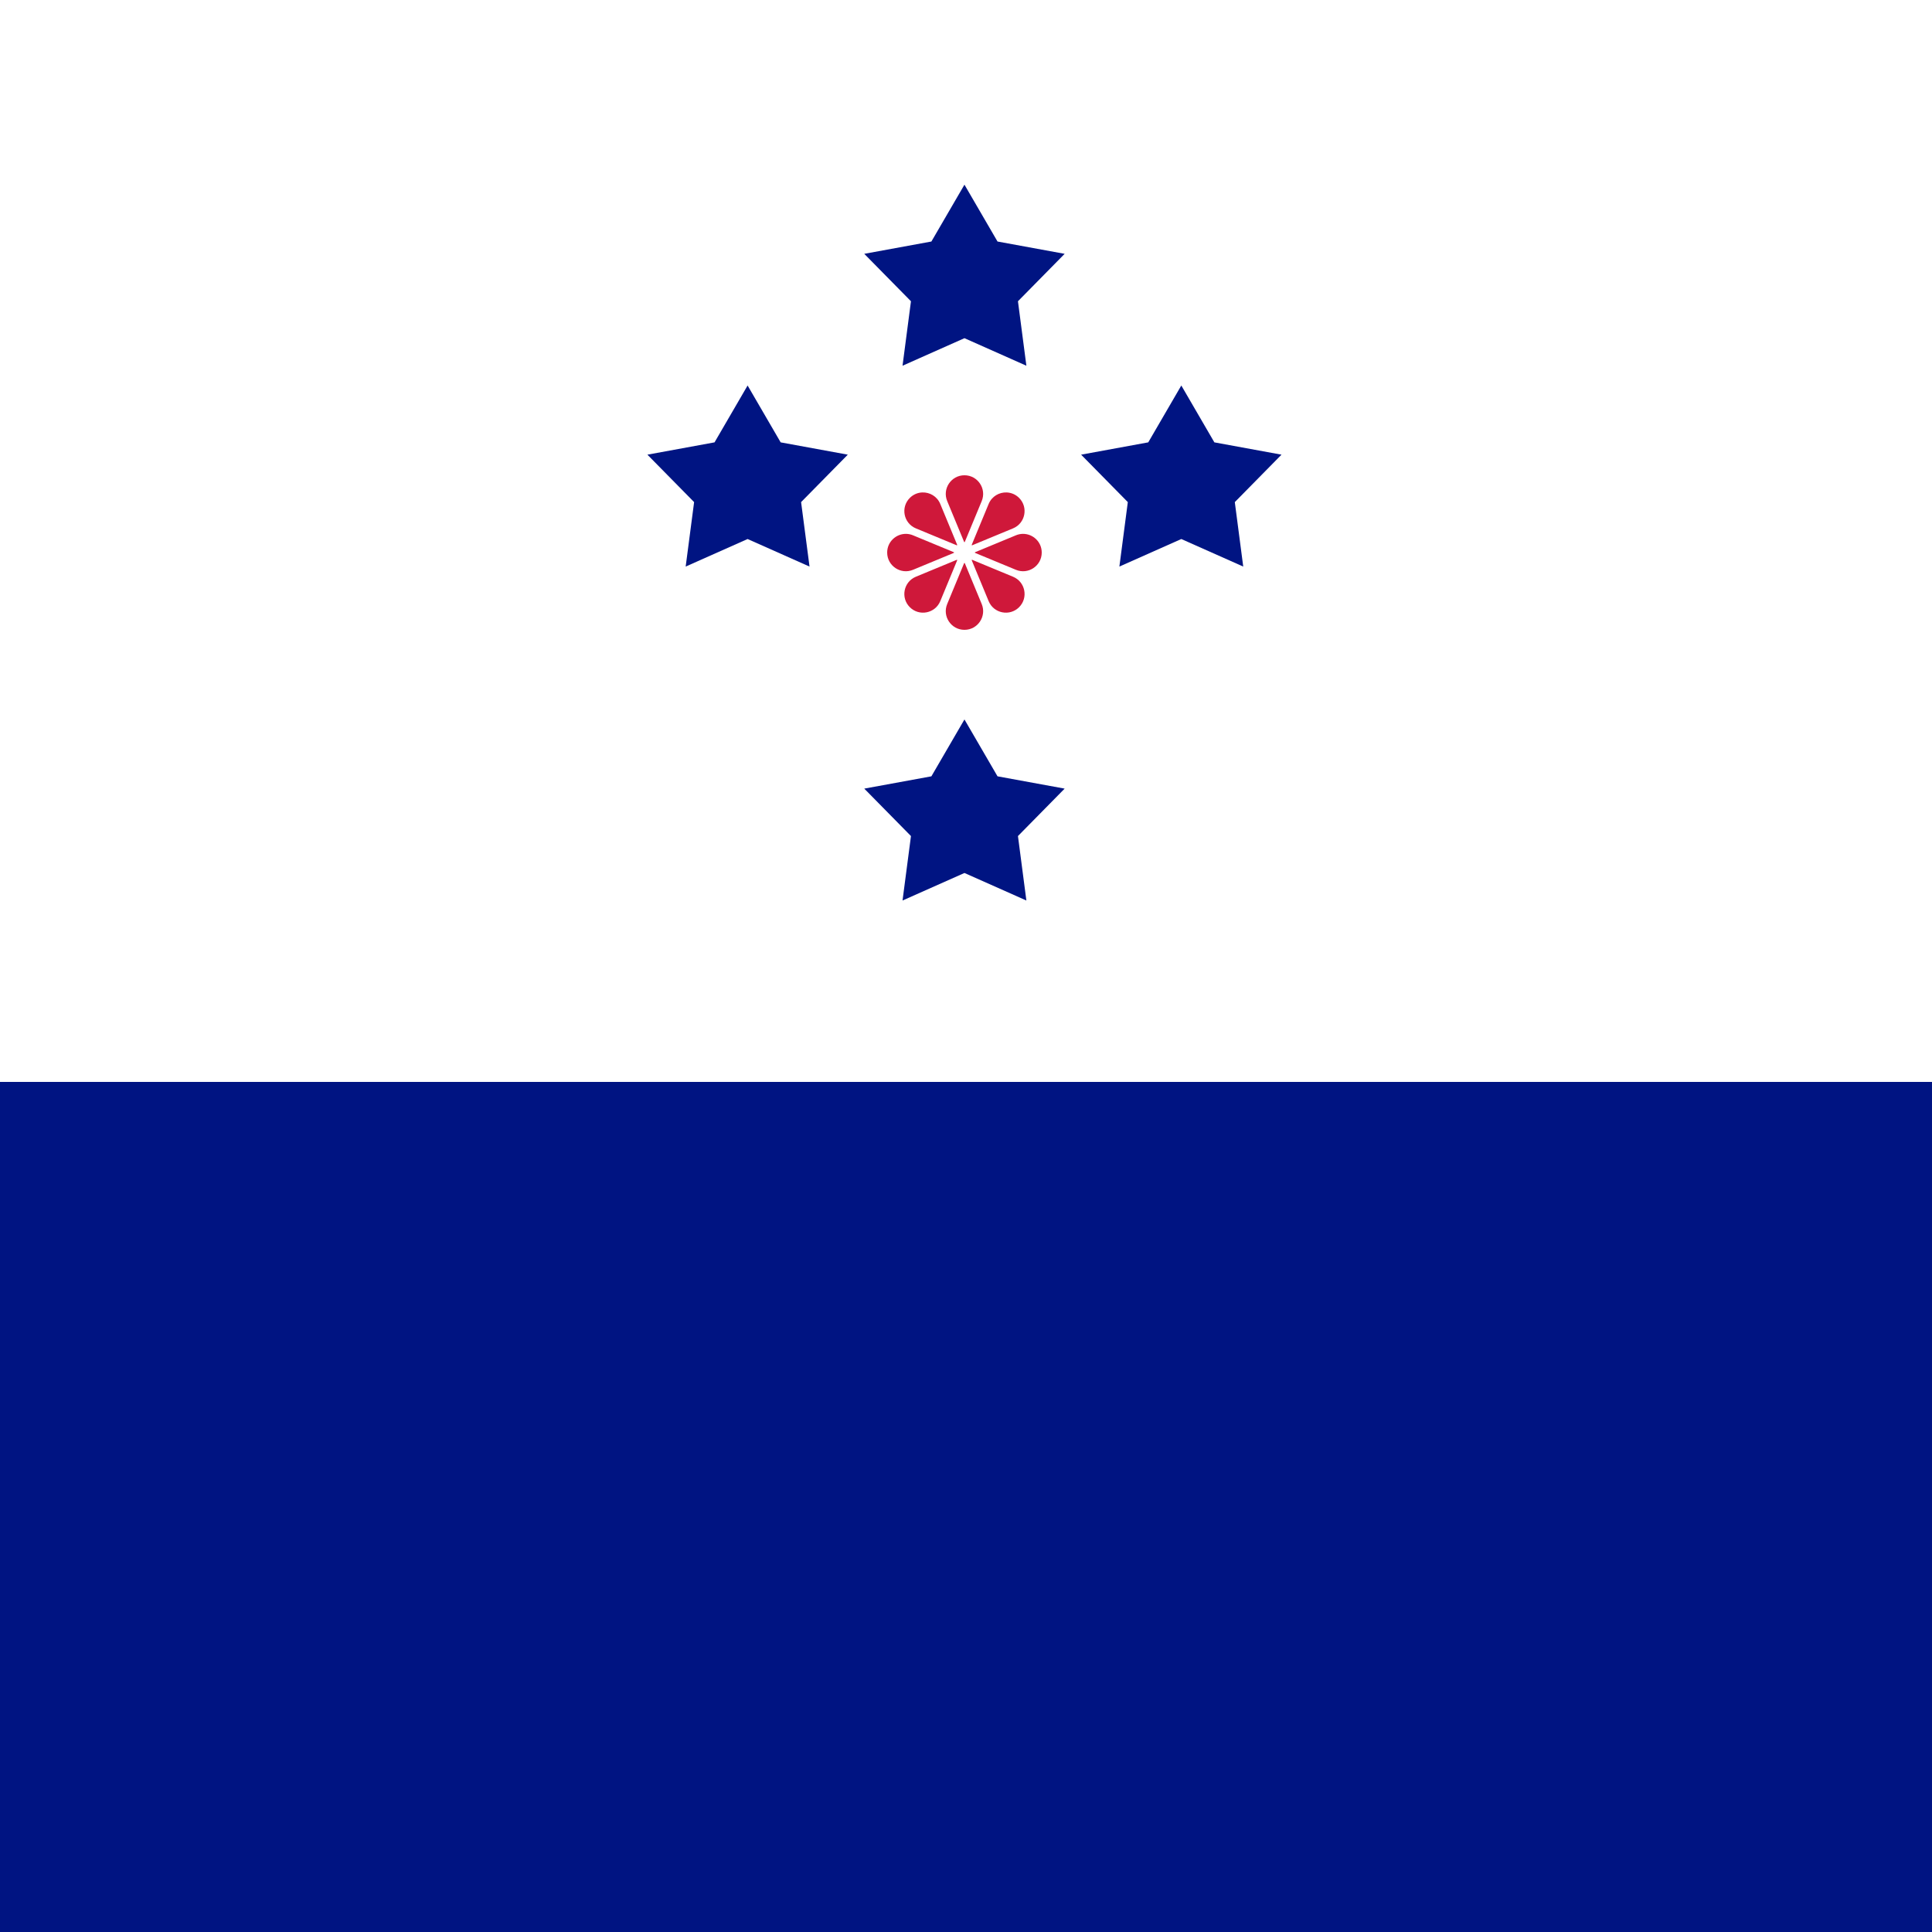
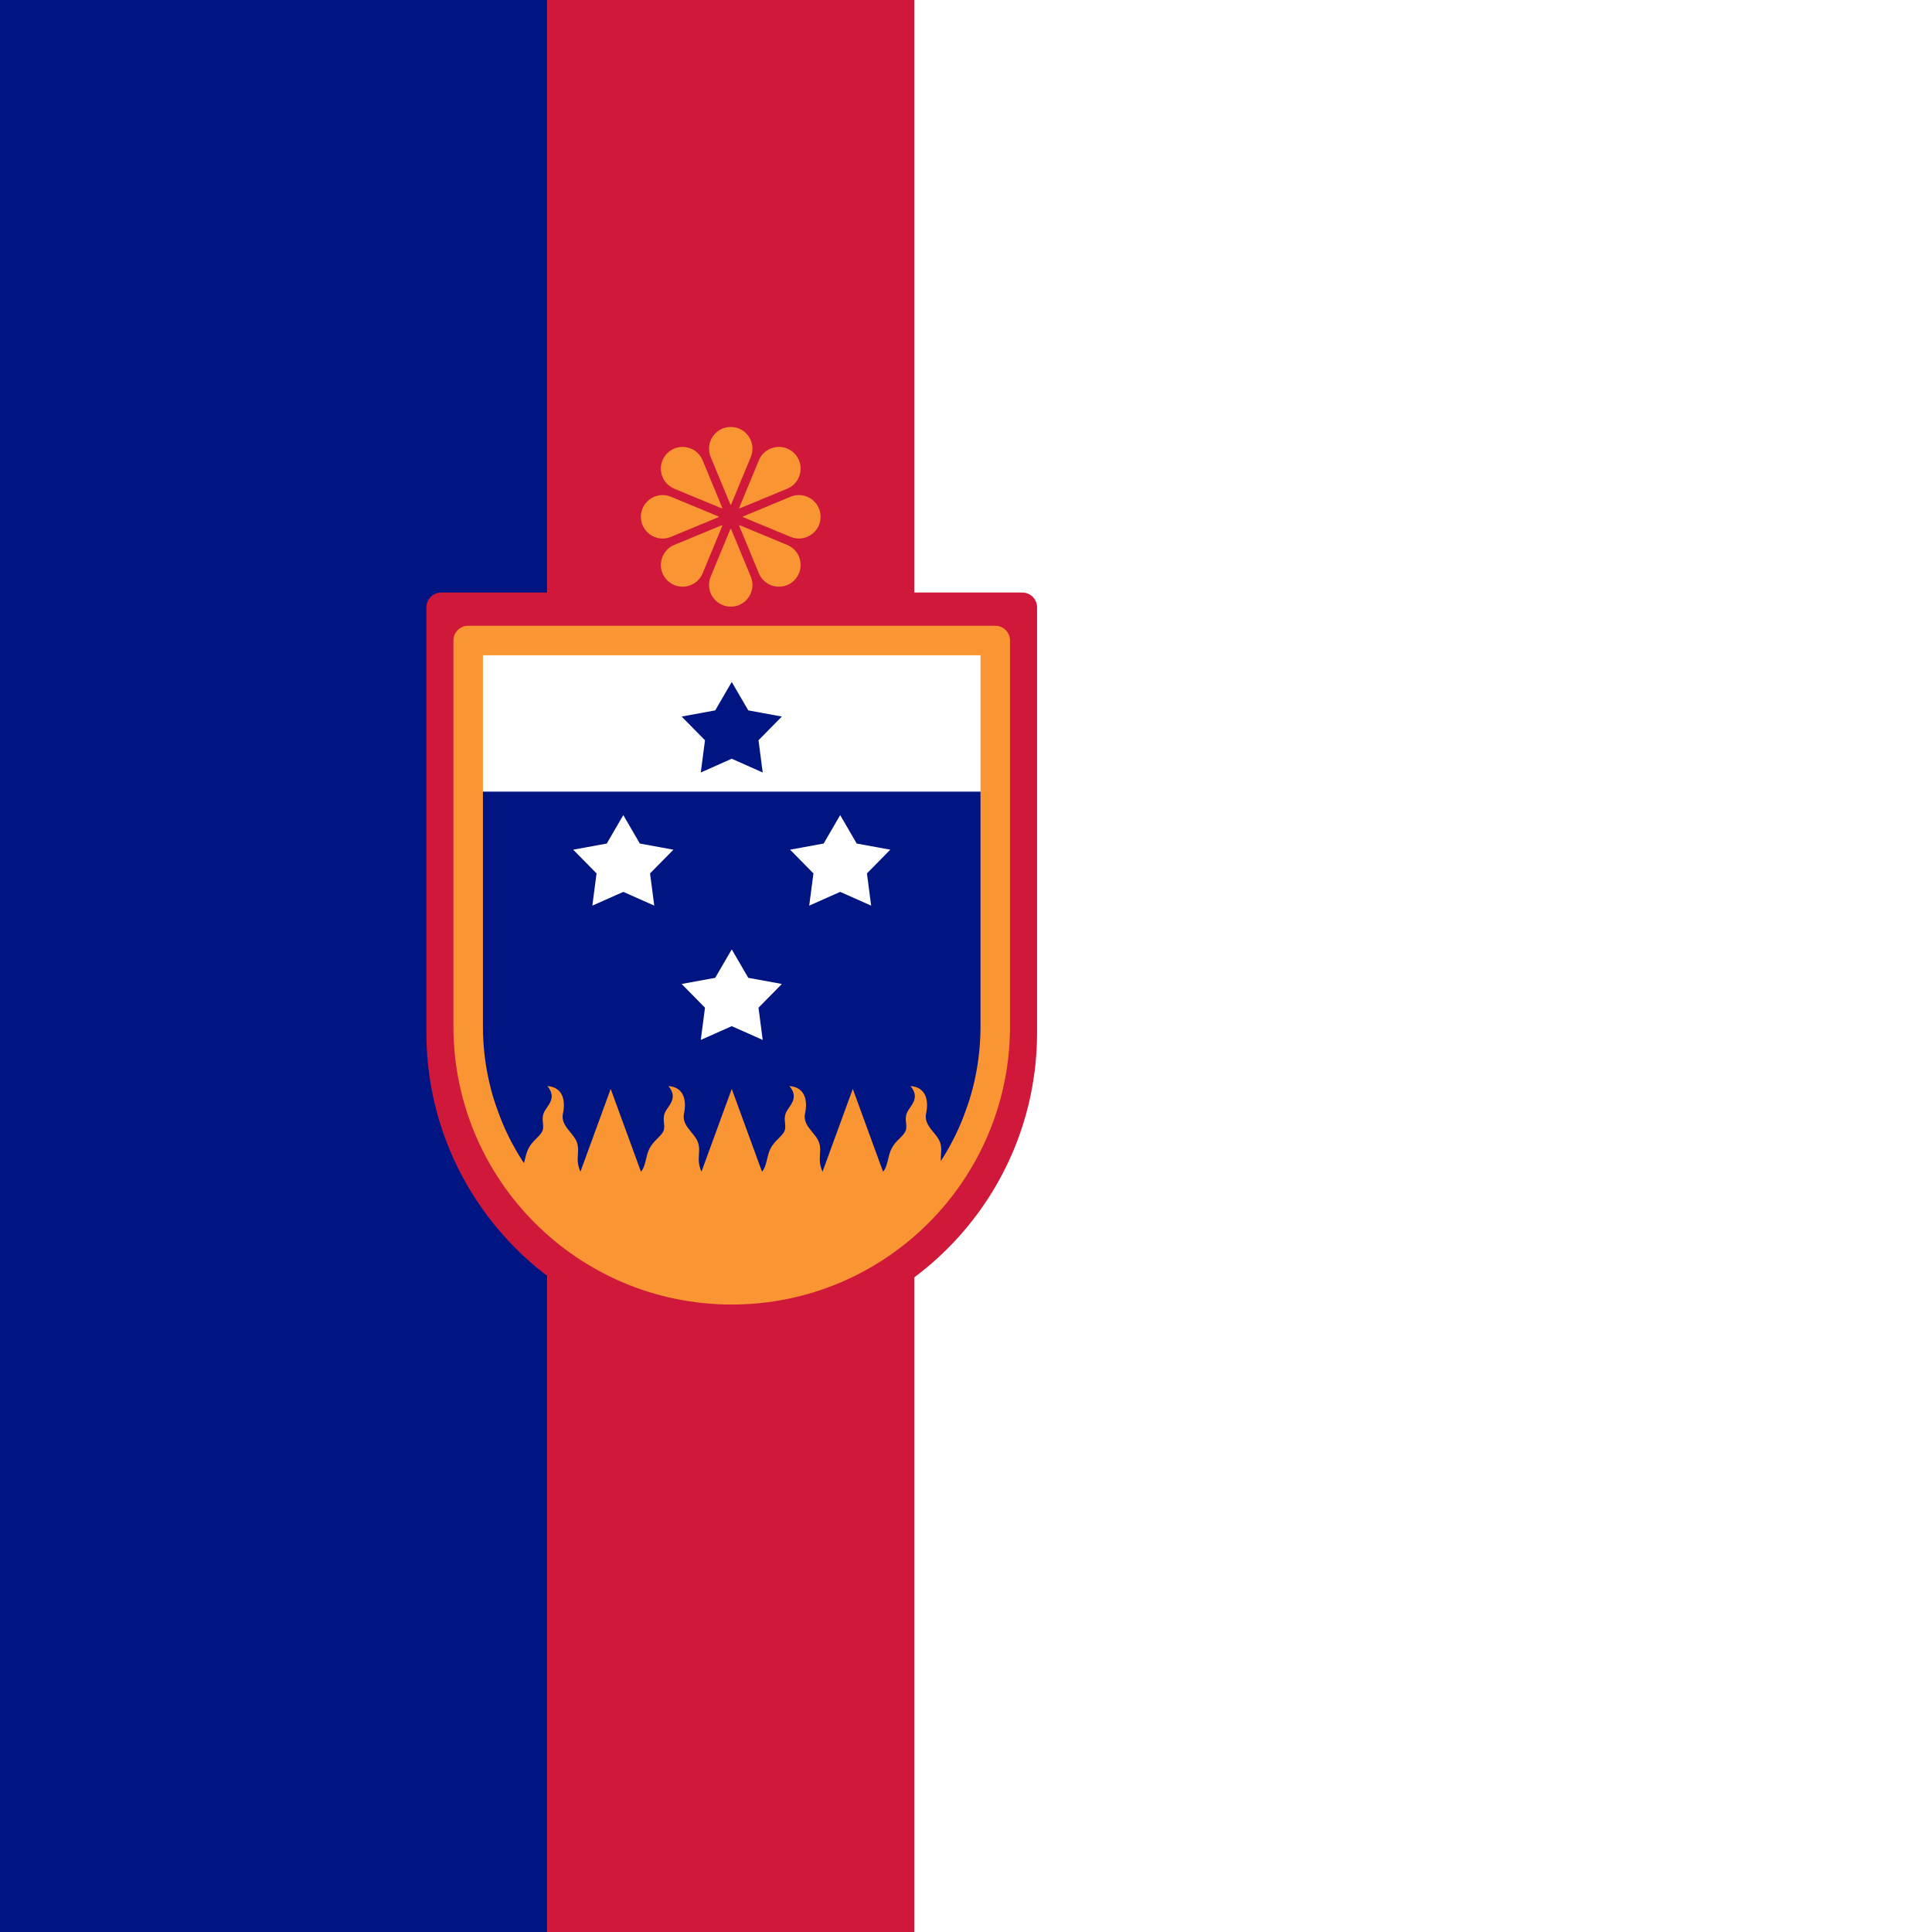
<svg xmlns="http://www.w3.org/2000/svg" width="400" height="400" viewBox="0 0 400 400">
-   <g id="Group-copy-3">
-     <g id="Group">
-       <path id="Path-copy-3" fill="#cf183a" stroke="none" visibility="hidden" d="M -121.92 266.667 L 521.28 266.667 L 521.28 224 L -121.92 224 L -121.92 266.667 Z" />
-       <path id="Path-copy-8" fill="#001482" stroke="none" d="M -121.92 400 L 521.28 400 L 521.28 224 L -121.92 224 L -121.92 400 Z" />
-       <path id="Path-copy-4" fill="#ffffff" stroke="none" d="M -121.92 224 L 521.28 224 L 521.28 0 L -121.92 0 L -121.92 224 Z" />
-       <path id="Path-copy" fill="#cf183a" stroke="none" d="M 199.68 98.4 C 196.925 98.4 195.053 101.199 196.108 103.745 L 199.608 112.195 C 199.634 112.259 199.726 112.259 199.753 112.195 L 203.253 103.745 C 204.307 101.199 202.435 98.4 199.68 98.4 Z M 190.94 101.955 C 190.019 101.991 189.098 102.357 188.368 103.088 C 186.42 105.036 187.075 108.338 189.62 109.393 L 198.07 112.893 C 198.135 112.919 198.197 112.854 198.17 112.79 L 194.673 104.34 C 194.013 102.749 192.476 101.896 190.94 101.955 Z M 208.42 101.955 C 206.884 101.896 205.347 102.749 204.688 104.34 L 201.188 112.79 C 201.161 112.855 201.226 112.916 201.29 112.89 L 209.74 109.393 C 212.286 108.338 212.942 105.034 210.993 103.085 C 210.262 102.355 209.342 101.991 208.42 101.955 Z M 187.588 110.53 C 185.529 110.506 183.68 112.162 183.68 114.4 C 183.68 117.155 186.48 119.027 189.025 117.972 L 197.475 114.473 C 197.539 114.446 197.539 114.354 197.475 114.327 L 189.025 110.828 C 188.548 110.63 188.063 110.536 187.588 110.53 Z M 211.773 110.53 C 211.298 110.536 210.813 110.63 210.335 110.828 L 201.885 114.327 C 201.821 114.354 201.821 114.446 201.885 114.473 L 210.335 117.972 C 212.881 119.027 215.68 117.155 215.68 114.4 C 215.68 112.162 213.831 110.506 211.773 110.53 Z M 201.29 115.908 C 201.225 115.881 201.164 115.946 201.19 116.01 L 204.688 124.46 C 205.742 127.006 209.047 127.662 210.995 125.713 C 212.943 123.765 212.286 120.462 209.74 119.408 L 201.29 115.908 Z M 198.07 115.91 L 189.62 119.408 C 187.075 120.462 186.419 123.764 188.368 125.713 C 190.316 127.661 193.618 127.006 194.673 124.46 L 198.173 116.01 C 198.199 115.945 198.134 115.884 198.07 115.91 Z M 199.68 116.557 C 199.651 116.557 199.621 116.573 199.608 116.605 L 196.108 125.055 C 195.053 127.601 196.925 130.4 199.68 130.4 C 202.435 130.4 204.307 127.601 203.253 125.055 L 199.753 116.605 C 199.74 116.573 199.71 116.557 199.68 116.557 Z" />
-       <g id="Group-copy-9">
-         <path id="Star-copy" fill="#001482" fill-rule="evenodd" stroke="none" d="M 154.783 79.814 L 147.938 91.586 L 134.038 94.133 L 143.708 103.955 L 141.962 117.301 L 154.783 111.599 L 167.604 117.301 L 165.858 103.955 L 175.528 94.133 L 161.628 91.586 Z" />
-         <path id="Star-copy-2" fill="#001482" fill-rule="evenodd" stroke="none" d="M 244.578 79.814 L 237.733 91.586 L 223.833 94.133 L 233.502 103.955 L 231.756 117.301 L 244.578 111.599 L 257.399 117.301 L 255.653 103.955 L 265.322 94.133 L 251.422 91.586 Z" />
-         <path id="Star-copy-3" fill="#001482" fill-rule="evenodd" stroke="none" d="M 199.68 148.956 L 192.835 160.728 L 178.935 163.275 L 188.605 173.097 L 186.859 186.442 L 199.68 180.741 L 212.501 186.442 L 210.756 173.097 L 220.425 163.275 L 206.525 160.728 Z" />
-         <path id="Star-copy-4" fill="#001482" fill-rule="evenodd" stroke="none" d="M 199.68 38.233 L 192.835 50.004 L 178.935 52.551 L 188.605 62.373 L 186.859 75.719 L 199.68 70.017 L 212.501 75.719 L 210.756 62.373 L 220.425 52.551 L 206.525 50.004 Z" />
+   <g id="Group-copy">
+     <path id="Path-copy-2" fill="#001482" stroke="none" d="M 0 400 L 113.294 400 L 113.294 0 L 0 0 L 0 400 Z" />
+     <path id="Path-copy-4" fill="#ffffff" stroke="none" d="M 189.294 400 L 400 400 L 400 0 L 189.294 0 L 189.294 400 Z" />
+     <path id="Path-copy-3" fill="#cf183a" stroke="none" d="M 113.294 0 L 113.294 400 L 189.294 400 L 189.294 0 L 113.294 0 Z" />
+     <g id="Group-copy-2">
+       <path id="path1" fill="#cf183a" stroke="#cf183a" stroke-width="6.112" stroke-linecap="round" stroke-linejoin="round" d="M 211.658 125.733 L 91.332 125.733 L 91.332 213.549 C 91.334 213.628 91.332 213.709 91.332 213.788 C 91.332 247.015 118.268 273.951 151.495 273.951 C 184.722 273.951 211.658 247.015 211.658 213.788 C 211.658 213.707 211.655 213.628 211.655 213.549 L 211.655 125.733 L 211.658 125.733 Z" />
+       <path id="Path-copy-5" fill="#001482" stroke="none" d="M 206.059 132.609 L 96.93 132.609 L 96.93 212.254 C 96.933 212.325 96.93 212.399 96.93 212.47 C 96.93 242.605 121.36 267.035 151.495 267.035 C 181.63 267.035 206.059 242.605 206.059 212.47 C 206.059 212.397 206.057 212.325 206.057 212.254 L 206.057 132.609 L 206.059 132.609 Z" />
+       <mask id="mask1" maskUnits="userSpaceOnUse" maskContentUnits="userSpaceOnUse" mask-type="alpha">
+         <path id="path2" fill="#001482" stroke="none" d="M 206.059 132.609 L 96.93 132.609 L 96.93 212.254 C 96.933 212.325 96.93 212.399 96.93 212.47 C 96.93 242.605 121.36 267.035 151.495 267.035 C 181.63 267.035 206.059 242.605 206.059 212.47 C 206.059 212.397 206.057 212.325 206.057 212.254 L 206.057 132.609 L 206.059 132.609 Z" />
+       </mask>
+       <g id="Group" mask="url(#mask1)">
+         <path id="path880-copy" fill="#f99633" fill-rule="evenodd" stroke="none" d="M 113.318 224.855 C 115.465 227.406 113.207 228.956 112.594 230.387 C 111.98 231.817 112.783 233.066 112.285 234.189 C 111.787 235.312 110.208 236.172 109.389 237.827 C 108.569 239.483 108.663 241.457 107.642 242.585 L 101.377 225.444 L 95.625 241.179 L 96.294 266.061 C 97.183 299.116 121.891 321.267 151.5 321.267 C 181.109 321.267 205.817 299.116 206.706 266.061 C 207.006 254.893 207.078 252.211 207.375 241.179 L 201.623 225.444 L 195.358 242.585 C 194.163 239.888 195.338 238.54 194.627 236.515 C 193.917 234.489 191.187 233.106 191.741 230.529 C 192.294 227.952 191.806 225.088 188.503 224.855 C 190.65 227.406 188.392 228.956 187.778 230.387 C 187.165 231.817 187.969 233.066 187.471 234.189 C 186.973 235.312 185.393 236.172 184.574 237.827 C 183.755 239.483 183.848 241.457 182.827 242.585 L 176.562 225.444 L 170.296 242.585 C 169.101 239.888 170.277 238.54 169.566 236.515 C 168.855 234.489 166.125 233.106 166.679 230.529 C 167.232 227.952 166.745 225.088 163.441 224.855 C 165.588 227.406 163.33 228.956 162.717 230.387 C 162.103 231.817 162.907 233.066 162.409 234.189 C 161.911 235.312 160.331 236.172 159.512 237.827 C 158.693 239.483 158.786 241.457 157.765 242.585 L 151.5 225.444 L 145.235 242.585 C 144.04 239.888 145.215 238.54 144.504 236.515 C 143.793 234.489 141.063 233.106 141.617 230.529 C 142.17 227.952 141.683 225.088 138.38 224.855 C 140.526 227.406 138.269 228.956 137.655 230.387 C 137.041 231.817 137.845 233.066 137.347 234.189 C 136.849 235.312 135.27 236.172 134.45 237.827 C 133.631 239.483 133.725 241.457 132.704 242.585 L 126.438 225.444 L 120.173 242.585 C 118.978 239.888 120.153 238.54 119.442 236.515 C 118.731 234.489 116.002 233.106 116.555 230.529 C 117.109 227.952 116.621 225.088 113.318 224.855 Z" />
+         <path id="Rectangle" fill="#ffffff" fill-rule="evenodd" stroke="none" d="M 77 163.9 L 226 163.9 L 226 132.427 L 77 132.427 Z" />
      </g>
+       <g id="Group-copy-10">
+         <path id="Star-copy" fill="#ffffff" fill-rule="evenodd" stroke="none" d="M 129.048 168.758 L 125.626 174.645 L 118.675 175.918 L 123.51 180.83 L 122.637 187.504 L 129.048 184.653 L 135.46 187.504 L 134.587 180.83 L 139.422 175.918 L 132.471 174.645 Z" />
+         <path id="Star-copy-2" fill="#ffffff" fill-rule="evenodd" stroke="none" d="M 173.952 168.758 L 170.529 174.645 L 163.578 175.918 L 168.413 180.83 L 167.54 187.504 L 173.952 184.653 L 180.363 187.504 L 179.49 180.83 L 184.325 175.918 L 177.374 174.645 Z" />
+         <path id="Star-copy-3" fill="#ffffff" fill-rule="evenodd" stroke="none" d="M 151.5 196.561 L 148.077 202.447 L 141.126 203.721 L 145.962 208.633 L 145.089 215.306 L 151.5 212.455 L 157.911 215.306 L 157.038 208.633 L 161.874 203.721 L 154.923 202.447 Z" />
+         <path id="Star-copy-4" fill="#001482" fill-rule="evenodd" stroke="none" d="M 151.5 141.192 L 148.077 147.078 L 141.126 148.352 L 145.962 153.264 L 145.089 159.937 L 151.5 157.086 L 157.911 159.937 L 157.038 153.264 L 161.874 148.352 L 154.923 147.078 Z" />
+       </g>
+       <path id="Path-copy-6" fill="none" stroke="#f99633" stroke-width="6.112" stroke-linecap="round" stroke-linejoin="round" d="M 206.059 132.609 L 96.93 132.609 L 96.93 212.254 C 96.933 212.325 96.93 212.399 96.93 212.47 C 96.93 242.605 121.36 267.035 151.495 267.035 C 181.63 267.035 206.059 242.605 206.059 212.47 C 206.059 212.397 206.057 212.325 206.057 212.254 L 206.057 132.609 L 206.059 132.609 Z" />
    </g>
+     <path id="Path-copy" fill="#f99633" stroke="none" d="M 151.294 88.4 C 148.091 88.4 145.915 91.654 147.141 94.614 L 151.209 104.437 C 151.24 104.511 151.347 104.511 151.378 104.437 L 155.447 94.614 C 156.672 91.654 154.496 88.4 151.294 88.4 Z M 141.133 92.533 C 140.062 92.574 138.992 93 138.143 93.849 C 135.878 96.114 136.639 99.953 139.599 101.179 L 149.422 105.248 C 149.497 105.278 149.569 105.203 149.538 105.128 L 145.472 95.305 C 144.706 93.456 142.919 92.464 141.133 92.533 Z M 161.454 92.533 C 159.668 92.464 157.881 93.456 157.115 95.305 L 153.046 105.128 C 153.015 105.204 153.091 105.275 153.165 105.245 L 162.988 101.179 C 165.948 99.953 166.711 96.112 164.444 93.846 C 163.595 92.997 162.525 92.574 161.454 92.533 Z M 137.236 102.501 C 134.843 102.474 132.694 104.398 132.694 107 C 132.694 110.203 135.948 112.379 138.907 111.153 L 148.73 107.084 C 148.805 107.054 148.805 106.947 148.73 106.916 L 138.907 102.847 C 138.352 102.617 137.788 102.508 137.236 102.501 Z M 165.351 102.501 C 164.799 102.508 164.235 102.617 163.68 102.847 L 153.857 106.916 C 153.782 106.947 153.782 107.054 153.857 107.084 L 163.68 111.153 C 166.639 112.379 169.894 110.203 169.894 107 C 169.894 104.398 167.744 102.474 165.351 102.501 Z M 153.165 108.753 C 153.09 108.722 153.018 108.797 153.049 108.872 L 157.115 118.695 C 158.34 121.654 162.182 122.417 164.447 120.151 C 166.712 117.886 165.948 114.047 162.988 112.821 L 153.165 108.753 Z M 149.422 108.755 L 139.599 112.821 C 136.639 114.047 135.877 117.886 138.143 120.151 C 140.407 122.416 144.247 121.654 145.472 118.695 L 149.541 108.872 C 149.572 108.796 149.496 108.725 149.422 108.755 Z M 151.294 109.508 C 151.259 109.508 151.225 109.526 151.209 109.563 L 147.141 119.386 C 145.915 122.346 148.091 125.6 151.294 125.6 C 154.496 125.6 156.672 122.346 155.447 119.386 L 151.378 109.563 C 151.363 109.526 151.328 109.508 151.294 109.508 Z" />
  </g>
</svg>
